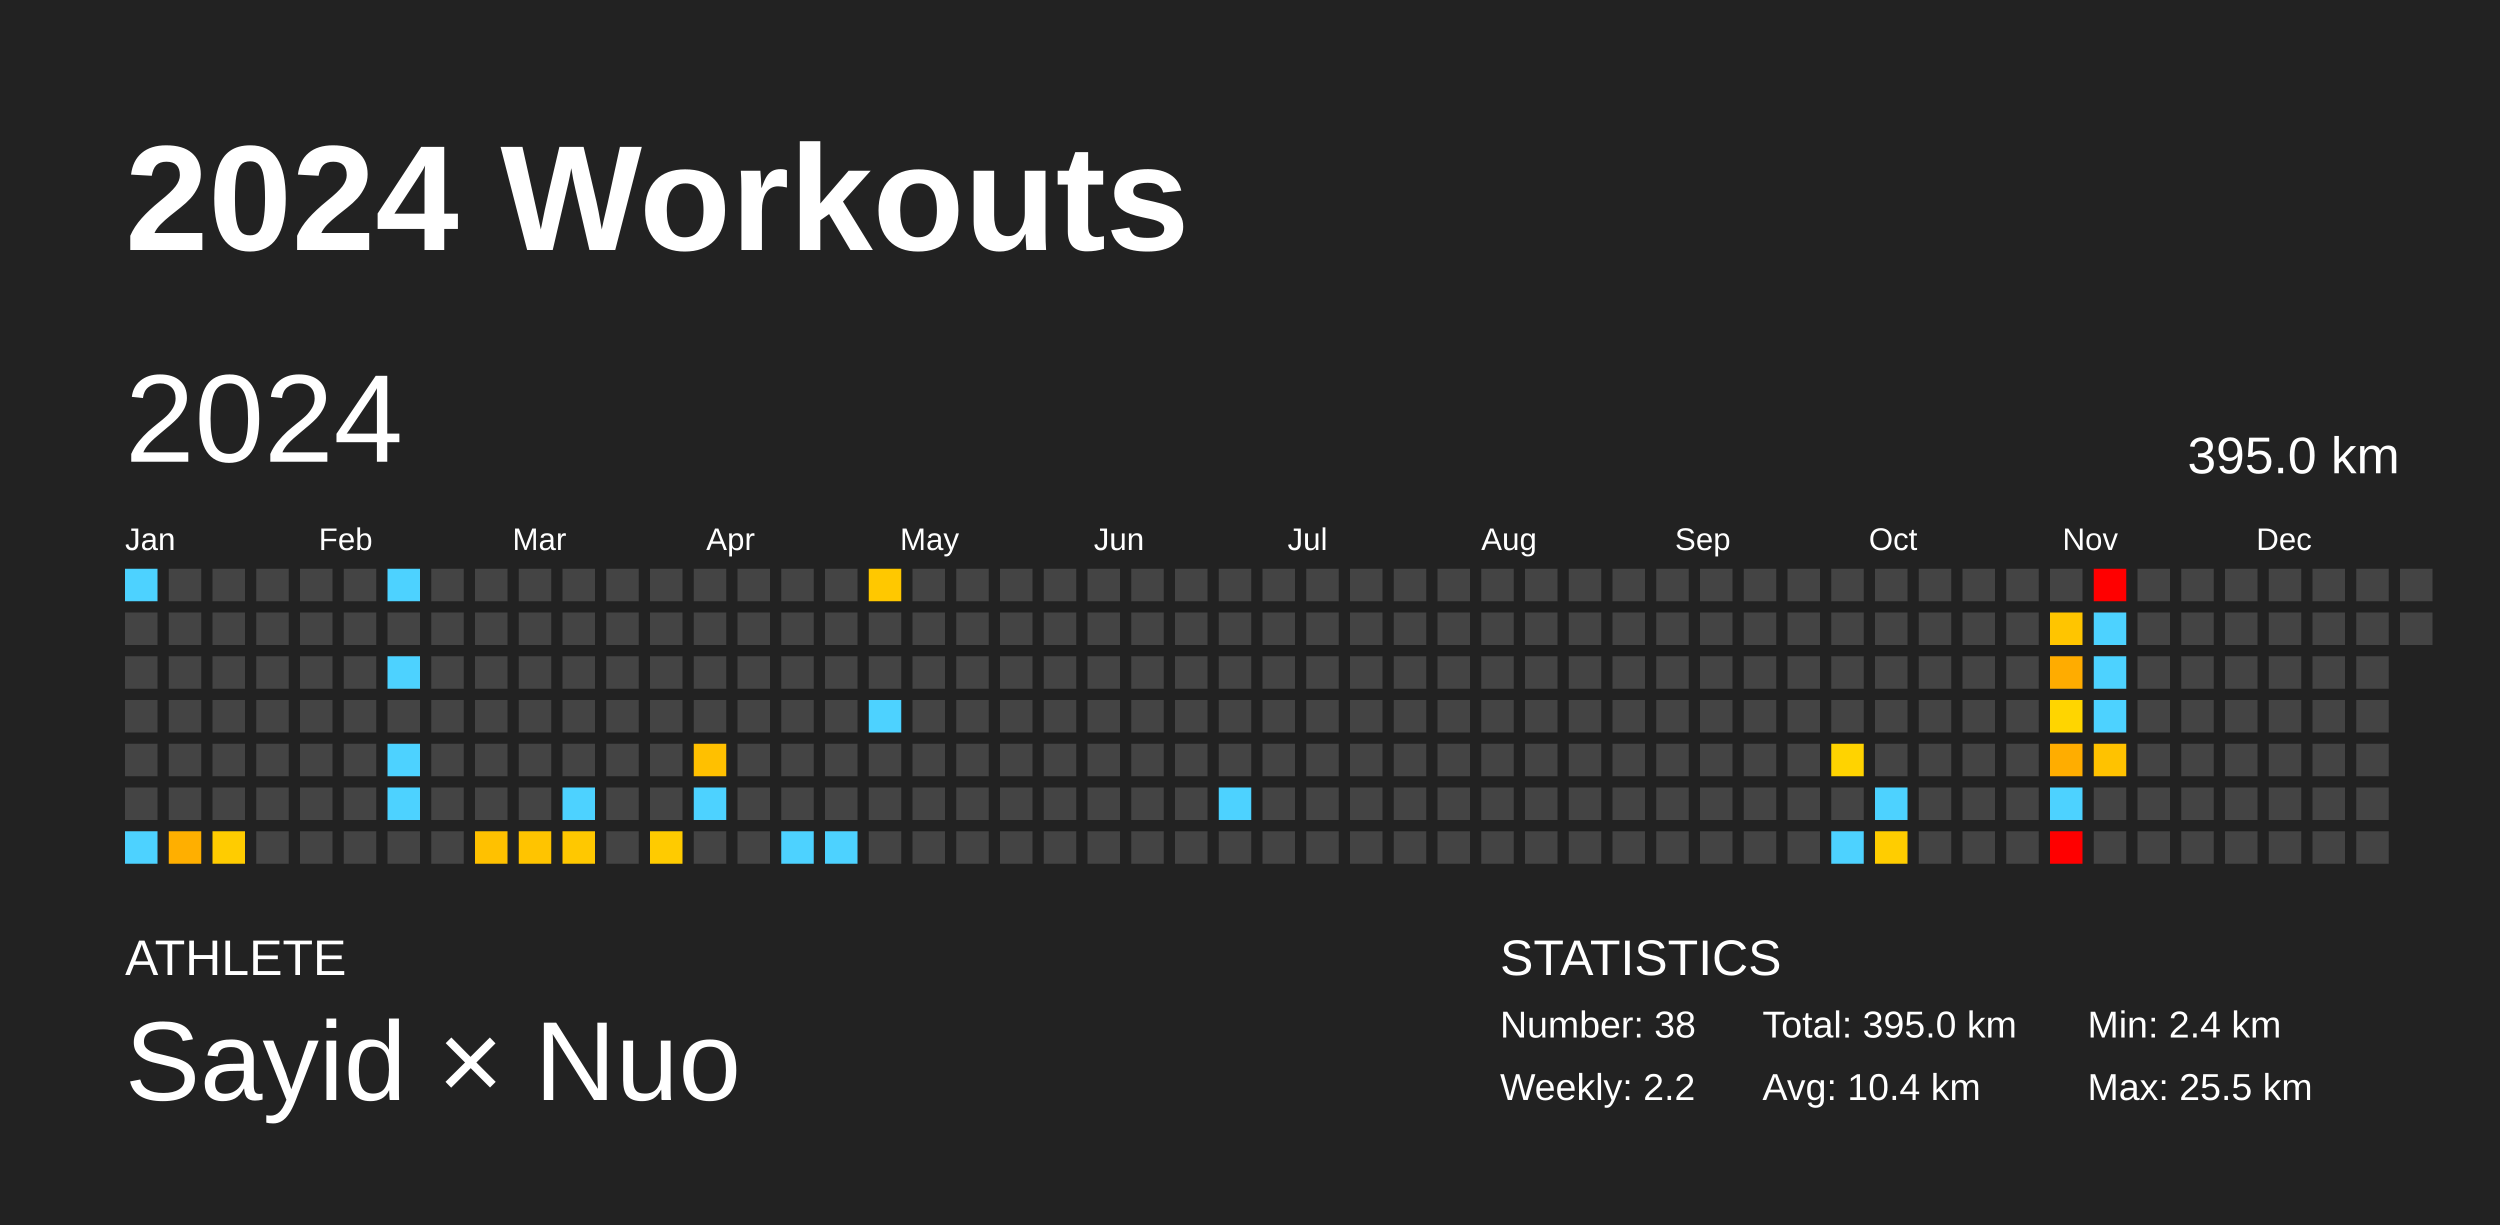
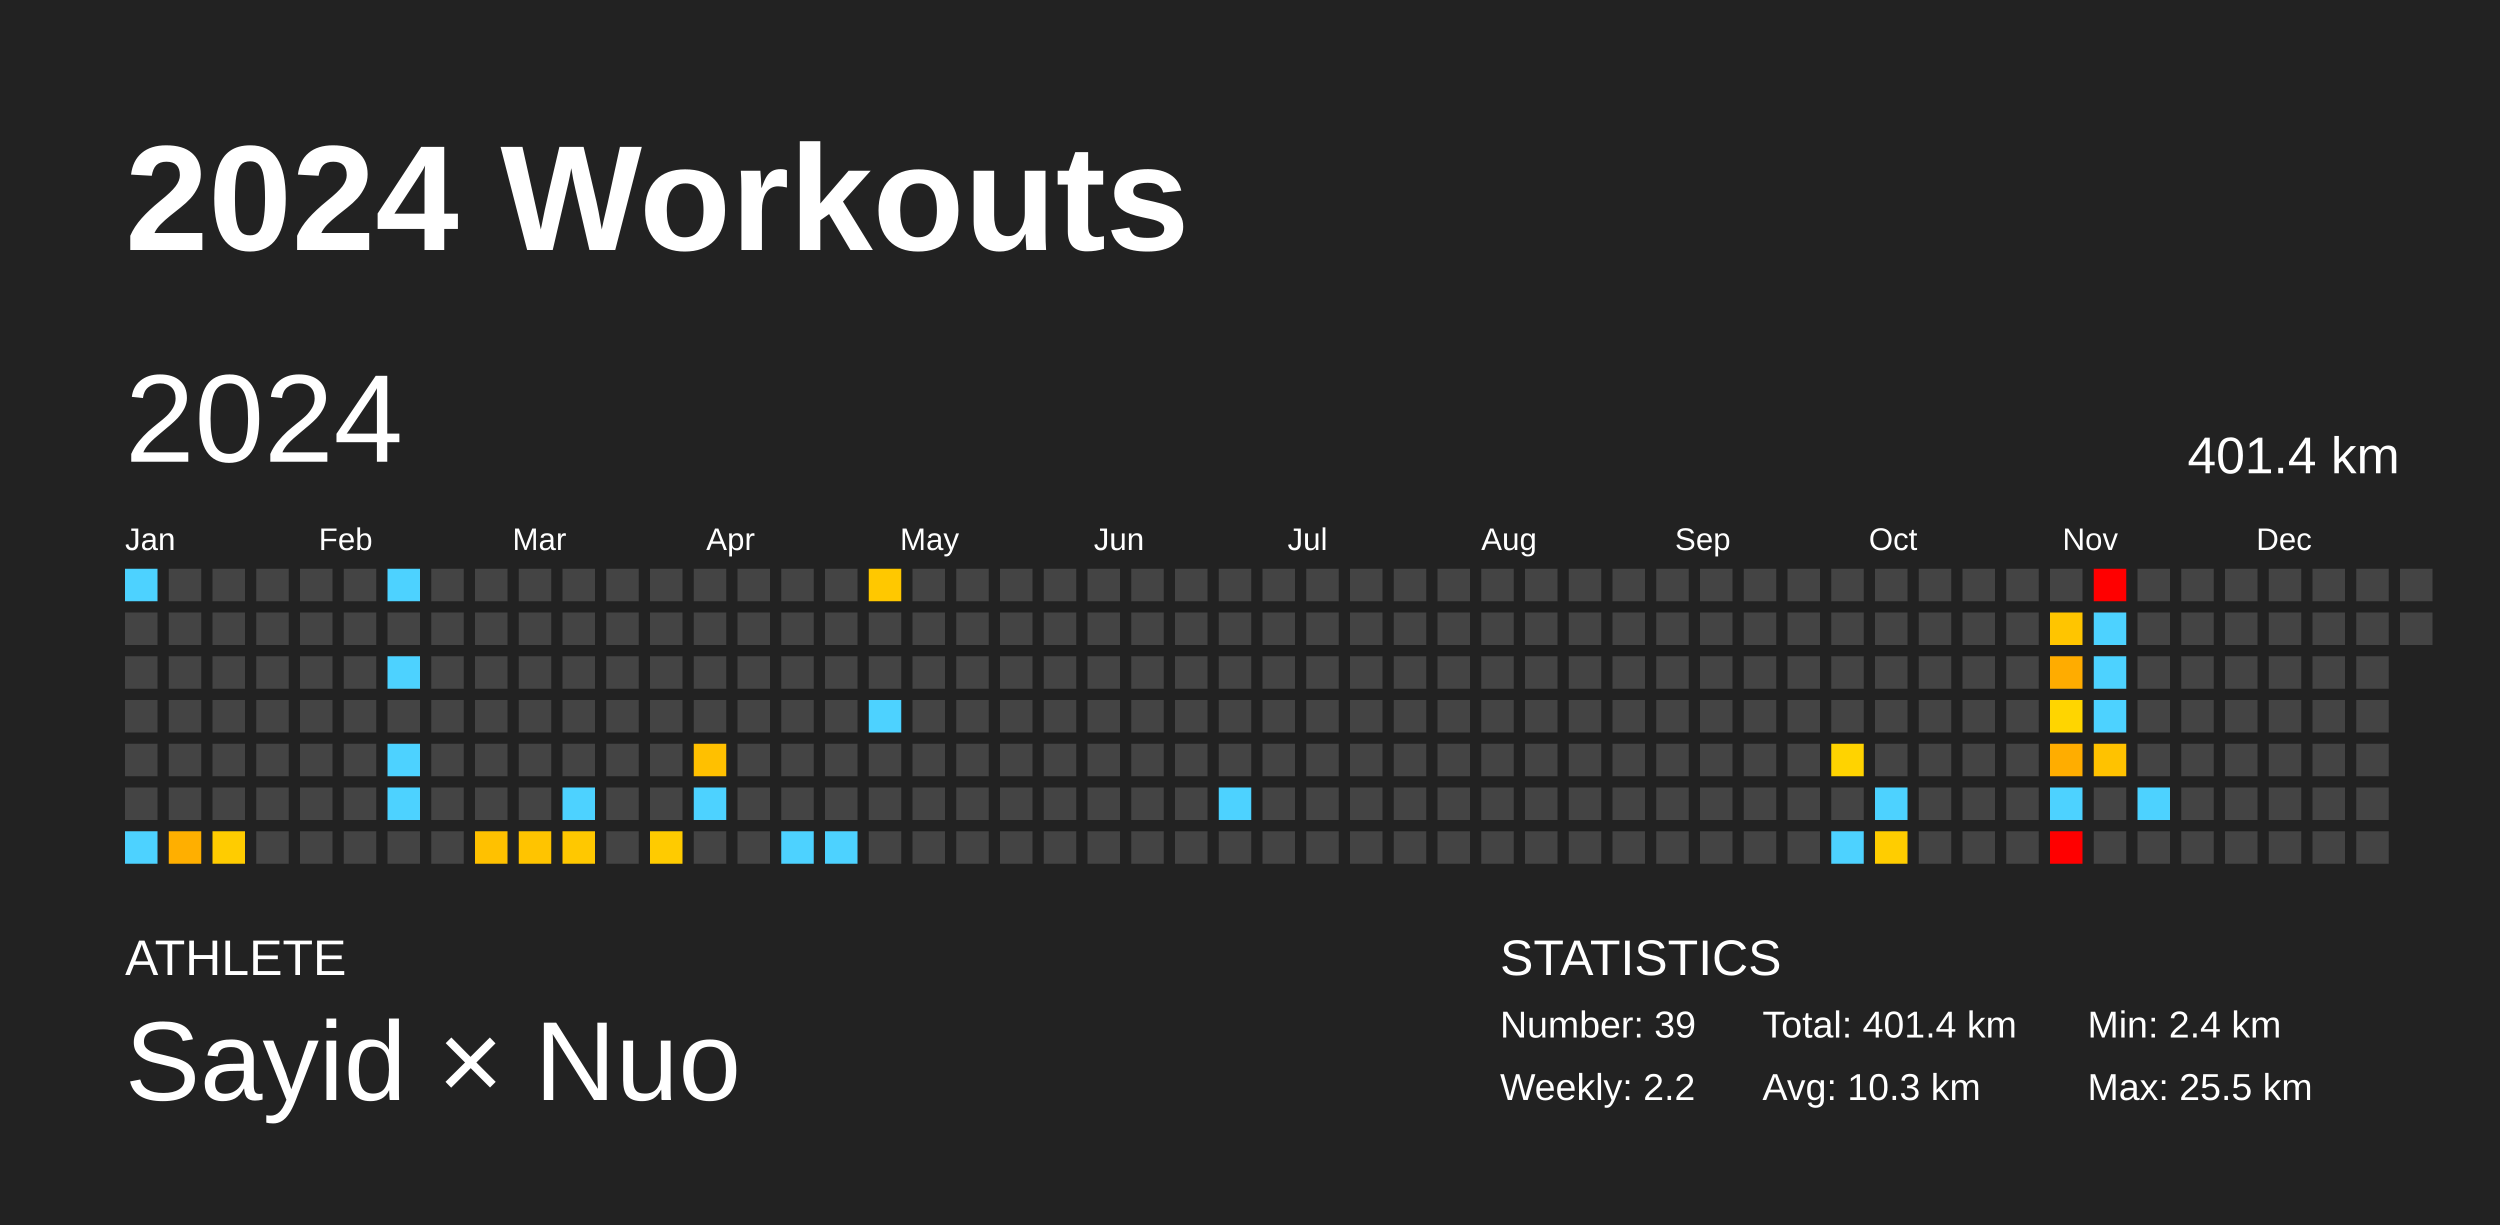
<svg xmlns="http://www.w3.org/2000/svg" baseProfile="full" height="98mm" version="1.1" viewBox="0,0,200,98" width="200mm">
  <defs />
  <rect fill="#222222" height="98" width="200" x="0" y="0" />
  <text fill="#FFFFFF" style="font-size:12px; font-family:Arial; font-weight:bold;" x="10" y="20">2024 Workouts</text>
  <text fill="#FFFFFF" style="font-size:4px; font-family:Arial" x="10" y="78">ATHLETE</text>
  <text fill="#FFFFFF" style="font-size:9px; font-family:Arial" x="10" y="88">Sayid × Nuo</text>
  <text fill="#FFFFFF" style="font-size:4px; font-family:Arial" x="120" y="78">STATISTICS</text>
-   <text fill="#FFFFFF" style="font-size:3px; font-family:Arial" x="120" y="83">Number: 38</text>
+   <text fill="#FFFFFF" style="font-size:3px; font-family:Arial" x="120" y="83">Number: 39</text>
  <text fill="#FFFFFF" style="font-size:3px; font-family:Arial" x="120" y="88">Weekly: 2.2</text>
-   <text fill="#FFFFFF" style="font-size:3px; font-family:Arial" x="141" y="83">Total: 395.0 km</text>
-   <text fill="#FFFFFF" style="font-size:3px; font-family:Arial" x="141" y="88">Avg: 10.4 km</text>
+   <text fill="#FFFFFF" style="font-size:3px; font-family:Arial" x="141" y="83">Total: 401.4 km</text>
+   <text fill="#FFFFFF" style="font-size:3px; font-family:Arial" x="141" y="88">Avg: 10.3 km</text>
  <text fill="#FFFFFF" style="font-size:3px; font-family:Arial" x="167" y="83">Min: 2.4 km</text>
  <text fill="#FFFFFF" style="font-size:3px; font-family:Arial" x="167" y="88">Max: 25.5 km</text>
  <text dominant-baseline="hanging" fill="#FFFFFF" style="font-size:10.0px; font-family:Arial;" x="10" y="30">2024</text>
-   <text dominant-baseline="hanging" fill="#FFFFFF" style="font-size:4.125px; font-family:Arial;" x="175" y="35">395.0 km</text>
+   <text dominant-baseline="hanging" fill="#FFFFFF" style="font-size:4.125px; font-family:Arial;" x="175" y="35">401.4 km</text>
  <text fill="#FFFFFF" style="font-size:2.5px; font-family:Arial" x="10.0" y="44">Jan</text>
  <text fill="#FFFFFF" style="font-size:2.5px; font-family:Arial" x="25.5" y="44">Feb</text>
  <text fill="#FFFFFF" style="font-size:2.5px; font-family:Arial" x="41.0" y="44">Mar</text>
  <text fill="#FFFFFF" style="font-size:2.5px; font-family:Arial" x="56.5" y="44">Apr</text>
  <text fill="#FFFFFF" style="font-size:2.5px; font-family:Arial" x="72.0" y="44">May</text>
  <text fill="#FFFFFF" style="font-size:2.5px; font-family:Arial" x="87.5" y="44">Jun</text>
  <text fill="#FFFFFF" style="font-size:2.5px; font-family:Arial" x="103.0" y="44">Jul</text>
  <text fill="#FFFFFF" style="font-size:2.5px; font-family:Arial" x="118.5" y="44">Aug</text>
  <text fill="#FFFFFF" style="font-size:2.5px; font-family:Arial" x="134.0" y="44">Sep</text>
  <text fill="#FFFFFF" style="font-size:2.5px; font-family:Arial" x="149.5" y="44">Oct</text>
  <text fill="#FFFFFF" style="font-size:2.5px; font-family:Arial" x="165.0" y="44">Nov</text>
  <text fill="#FFFFFF" style="font-size:2.5px; font-family:Arial" x="180.5" y="44">Dec</text>
  <rect fill="#4dd2ff" height="2.6" width="2.6" x="10.0" y="45.5" />
  <rect fill="#444444" height="2.6" width="2.6" x="10.0" y="49.0" />
  <rect fill="#444444" height="2.6" width="2.6" x="10.0" y="52.5" />
  <rect fill="#444444" height="2.6" width="2.6" x="10.0" y="56.0" />
  <rect fill="#444444" height="2.6" width="2.6" x="10.0" y="59.5" />
  <rect fill="#444444" height="2.6" width="2.6" x="10.0" y="63.0" />
  <rect fill="#4dd2ff" height="2.6" width="2.6" x="10.0" y="66.5" />
  <rect fill="#444444" height="2.6" width="2.6" x="13.5" y="45.5" />
  <rect fill="#444444" height="2.6" width="2.6" x="13.5" y="49.0" />
  <rect fill="#444444" height="2.6" width="2.6" x="13.5" y="52.5" />
  <rect fill="#444444" height="2.6" width="2.6" x="13.5" y="56.0" />
  <rect fill="#444444" height="2.6" width="2.6" x="13.5" y="59.5" />
  <rect fill="#444444" height="2.6" width="2.6" x="13.5" y="63.0" />
  <rect fill="#ffaf00" height="2.6" width="2.6" x="13.5" y="66.5" />
  <rect fill="#444444" height="2.6" width="2.6" x="17.0" y="45.5" />
  <rect fill="#444444" height="2.6" width="2.6" x="17.0" y="49.0" />
  <rect fill="#444444" height="2.6" width="2.6" x="17.0" y="52.5" />
  <rect fill="#444444" height="2.6" width="2.6" x="17.0" y="56.0" />
  <rect fill="#444444" height="2.6" width="2.6" x="17.0" y="59.5" />
  <rect fill="#444444" height="2.6" width="2.6" x="17.0" y="63.0" />
  <rect fill="#ffcc00" height="2.6" width="2.6" x="17.0" y="66.5" />
  <rect fill="#444444" height="2.6" width="2.6" x="20.5" y="45.5" />
  <rect fill="#444444" height="2.6" width="2.6" x="20.5" y="49.0" />
  <rect fill="#444444" height="2.6" width="2.6" x="20.5" y="52.5" />
  <rect fill="#444444" height="2.6" width="2.6" x="20.5" y="56.0" />
  <rect fill="#444444" height="2.6" width="2.6" x="20.5" y="59.5" />
  <rect fill="#444444" height="2.6" width="2.6" x="20.5" y="63.0" />
  <rect fill="#444444" height="2.6" width="2.6" x="20.5" y="66.5" />
  <rect fill="#444444" height="2.6" width="2.6" x="24.0" y="45.5" />
  <rect fill="#444444" height="2.6" width="2.6" x="24.0" y="49.0" />
  <rect fill="#444444" height="2.6" width="2.6" x="24.0" y="52.5" />
  <rect fill="#444444" height="2.6" width="2.6" x="24.0" y="56.0" />
  <rect fill="#444444" height="2.6" width="2.6" x="24.0" y="59.5" />
  <rect fill="#444444" height="2.6" width="2.6" x="24.0" y="63.0" />
  <rect fill="#444444" height="2.6" width="2.6" x="24.0" y="66.5" />
  <rect fill="#444444" height="2.6" width="2.6" x="27.5" y="45.5" />
  <rect fill="#444444" height="2.6" width="2.6" x="27.5" y="49.0" />
  <rect fill="#444444" height="2.6" width="2.6" x="27.5" y="52.5" />
  <rect fill="#444444" height="2.6" width="2.6" x="27.5" y="56.0" />
  <rect fill="#444444" height="2.6" width="2.6" x="27.5" y="59.5" />
  <rect fill="#444444" height="2.6" width="2.6" x="27.5" y="63.0" />
  <rect fill="#444444" height="2.6" width="2.6" x="27.5" y="66.5" />
  <rect fill="#4dd2ff" height="2.6" width="2.6" x="31.0" y="45.5" />
  <rect fill="#444444" height="2.6" width="2.6" x="31.0" y="49.0" />
  <rect fill="#4dd2ff" height="2.6" width="2.6" x="31.0" y="52.5" />
  <rect fill="#444444" height="2.6" width="2.6" x="31.0" y="56.0" />
  <rect fill="#4dd2ff" height="2.6" width="2.6" x="31.0" y="59.5" />
  <rect fill="#4dd2ff" height="2.6" width="2.6" x="31.0" y="63.0" />
  <rect fill="#444444" height="2.6" width="2.6" x="31.0" y="66.5" />
  <rect fill="#444444" height="2.6" width="2.6" x="34.5" y="45.5" />
  <rect fill="#444444" height="2.6" width="2.6" x="34.5" y="49.0" />
  <rect fill="#444444" height="2.6" width="2.6" x="34.5" y="52.5" />
  <rect fill="#444444" height="2.6" width="2.6" x="34.5" y="56.0" />
  <rect fill="#444444" height="2.6" width="2.6" x="34.5" y="59.5" />
  <rect fill="#444444" height="2.6" width="2.6" x="34.5" y="63.0" />
  <rect fill="#444444" height="2.6" width="2.6" x="34.5" y="66.5" />
  <rect fill="#444444" height="2.6" width="2.6" x="38.0" y="45.5" />
  <rect fill="#444444" height="2.6" width="2.6" x="38.0" y="49.0" />
  <rect fill="#444444" height="2.6" width="2.6" x="38.0" y="52.5" />
  <rect fill="#444444" height="2.6" width="2.6" x="38.0" y="56.0" />
  <rect fill="#444444" height="2.6" width="2.6" x="38.0" y="59.5" />
  <rect fill="#444444" height="2.6" width="2.6" x="38.0" y="63.0" />
  <rect fill="#ffc100" height="2.6" width="2.6" x="38.0" y="66.5" />
  <rect fill="#444444" height="2.6" width="2.6" x="41.5" y="45.5" />
  <rect fill="#444444" height="2.6" width="2.6" x="41.5" y="49.0" />
  <rect fill="#444444" height="2.6" width="2.6" x="41.5" y="52.5" />
  <rect fill="#444444" height="2.6" width="2.6" x="41.5" y="56.0" />
  <rect fill="#444444" height="2.6" width="2.6" x="41.5" y="59.5" />
  <rect fill="#444444" height="2.6" width="2.6" x="41.5" y="63.0" />
  <rect fill="#ffc400" height="2.6" width="2.6" x="41.5" y="66.5" />
  <rect fill="#444444" height="2.6" width="2.6" x="45.0" y="45.5" />
  <rect fill="#444444" height="2.6" width="2.6" x="45.0" y="49.0" />
  <rect fill="#444444" height="2.6" width="2.6" x="45.0" y="52.5" />
  <rect fill="#444444" height="2.6" width="2.6" x="45.0" y="56.0" />
  <rect fill="#444444" height="2.6" width="2.6" x="45.0" y="59.5" />
  <rect fill="#4dd2ff" height="2.6" width="2.6" x="45.0" y="63.0" />
  <rect fill="#ffc800" height="2.6" width="2.6" x="45.0" y="66.5" />
  <rect fill="#444444" height="2.6" width="2.6" x="48.5" y="45.5" />
  <rect fill="#444444" height="2.6" width="2.6" x="48.5" y="49.0" />
  <rect fill="#444444" height="2.6" width="2.6" x="48.5" y="52.5" />
  <rect fill="#444444" height="2.6" width="2.6" x="48.5" y="56.0" />
  <rect fill="#444444" height="2.6" width="2.6" x="48.5" y="59.5" />
  <rect fill="#444444" height="2.6" width="2.6" x="48.5" y="63.0" />
  <rect fill="#444444" height="2.6" width="2.6" x="48.5" y="66.5" />
  <rect fill="#444444" height="2.6" width="2.6" x="52.0" y="45.5" />
  <rect fill="#444444" height="2.6" width="2.6" x="52.0" y="49.0" />
  <rect fill="#444444" height="2.6" width="2.6" x="52.0" y="52.5" />
  <rect fill="#444444" height="2.6" width="2.6" x="52.0" y="56.0" />
  <rect fill="#444444" height="2.6" width="2.6" x="52.0" y="59.5" />
  <rect fill="#444444" height="2.6" width="2.6" x="52.0" y="63.0" />
  <rect fill="#ffcb00" height="2.6" width="2.6" x="52.0" y="66.5" />
  <rect fill="#444444" height="2.6" width="2.6" x="55.5" y="45.5" />
  <rect fill="#444444" height="2.6" width="2.6" x="55.5" y="49.0" />
  <rect fill="#444444" height="2.6" width="2.6" x="55.5" y="52.5" />
  <rect fill="#444444" height="2.6" width="2.6" x="55.5" y="56.0" />
  <rect fill="#ffc000" height="2.6" width="2.6" x="55.5" y="59.5" />
  <rect fill="#4dd2ff" height="2.6" width="2.6" x="55.5" y="63.0" />
  <rect fill="#444444" height="2.6" width="2.6" x="55.5" y="66.5" />
  <rect fill="#444444" height="2.6" width="2.6" x="59.0" y="45.5" />
  <rect fill="#444444" height="2.6" width="2.6" x="59.0" y="49.0" />
  <rect fill="#444444" height="2.6" width="2.6" x="59.0" y="52.5" />
  <rect fill="#444444" height="2.6" width="2.6" x="59.0" y="56.0" />
  <rect fill="#444444" height="2.6" width="2.6" x="59.0" y="59.5" />
  <rect fill="#444444" height="2.6" width="2.6" x="59.0" y="63.0" />
  <rect fill="#444444" height="2.6" width="2.6" x="59.0" y="66.5" />
  <rect fill="#444444" height="2.6" width="2.6" x="62.5" y="45.5" />
  <rect fill="#444444" height="2.6" width="2.6" x="62.5" y="49.0" />
  <rect fill="#444444" height="2.6" width="2.6" x="62.5" y="52.5" />
  <rect fill="#444444" height="2.6" width="2.6" x="62.5" y="56.0" />
  <rect fill="#444444" height="2.6" width="2.6" x="62.5" y="59.5" />
  <rect fill="#444444" height="2.6" width="2.6" x="62.5" y="63.0" />
  <rect fill="#4dd2ff" height="2.6" width="2.6" x="62.5" y="66.5" />
  <rect fill="#444444" height="2.6" width="2.6" x="66.0" y="45.5" />
  <rect fill="#444444" height="2.6" width="2.6" x="66.0" y="49.0" />
  <rect fill="#444444" height="2.6" width="2.6" x="66.0" y="52.5" />
  <rect fill="#444444" height="2.6" width="2.6" x="66.0" y="56.0" />
  <rect fill="#444444" height="2.6" width="2.6" x="66.0" y="59.5" />
  <rect fill="#444444" height="2.6" width="2.6" x="66.0" y="63.0" />
  <rect fill="#4dd2ff" height="2.6" width="2.6" x="66.0" y="66.5" />
  <rect fill="#ffc800" height="2.6" width="2.6" x="69.5" y="45.5" />
  <rect fill="#444444" height="2.6" width="2.6" x="69.5" y="49.0" />
  <rect fill="#444444" height="2.6" width="2.6" x="69.5" y="52.5" />
  <rect fill="#4dd2ff" height="2.6" width="2.6" x="69.5" y="56.0" />
  <rect fill="#444444" height="2.6" width="2.6" x="69.5" y="59.5" />
  <rect fill="#444444" height="2.6" width="2.6" x="69.5" y="63.0" />
  <rect fill="#444444" height="2.6" width="2.6" x="69.5" y="66.5" />
  <rect fill="#444444" height="2.6" width="2.6" x="73.0" y="45.5" />
  <rect fill="#444444" height="2.6" width="2.6" x="73.0" y="49.0" />
  <rect fill="#444444" height="2.6" width="2.6" x="73.0" y="52.5" />
  <rect fill="#444444" height="2.6" width="2.6" x="73.0" y="56.0" />
  <rect fill="#444444" height="2.6" width="2.6" x="73.0" y="59.5" />
  <rect fill="#444444" height="2.6" width="2.6" x="73.0" y="63.0" />
  <rect fill="#444444" height="2.6" width="2.6" x="73.0" y="66.5" />
  <rect fill="#444444" height="2.6" width="2.6" x="76.5" y="45.5" />
  <rect fill="#444444" height="2.6" width="2.6" x="76.5" y="49.0" />
  <rect fill="#444444" height="2.6" width="2.6" x="76.5" y="52.5" />
  <rect fill="#444444" height="2.6" width="2.6" x="76.5" y="56.0" />
  <rect fill="#444444" height="2.6" width="2.6" x="76.5" y="59.5" />
  <rect fill="#444444" height="2.6" width="2.6" x="76.5" y="63.0" />
  <rect fill="#444444" height="2.6" width="2.6" x="76.5" y="66.5" />
  <rect fill="#444444" height="2.6" width="2.6" x="80.0" y="45.5" />
  <rect fill="#444444" height="2.6" width="2.6" x="80.0" y="49.0" />
  <rect fill="#444444" height="2.6" width="2.6" x="80.0" y="52.5" />
  <rect fill="#444444" height="2.6" width="2.6" x="80.0" y="56.0" />
  <rect fill="#444444" height="2.6" width="2.6" x="80.0" y="59.5" />
  <rect fill="#444444" height="2.6" width="2.6" x="80.0" y="63.0" />
  <rect fill="#444444" height="2.6" width="2.6" x="80.0" y="66.5" />
  <rect fill="#444444" height="2.6" width="2.6" x="83.5" y="45.5" />
  <rect fill="#444444" height="2.6" width="2.6" x="83.5" y="49.0" />
  <rect fill="#444444" height="2.6" width="2.6" x="83.5" y="52.5" />
  <rect fill="#444444" height="2.6" width="2.6" x="83.5" y="56.0" />
  <rect fill="#444444" height="2.6" width="2.6" x="83.5" y="59.5" />
  <rect fill="#444444" height="2.6" width="2.6" x="83.5" y="63.0" />
  <rect fill="#444444" height="2.6" width="2.6" x="83.5" y="66.5" />
  <rect fill="#444444" height="2.6" width="2.6" x="87.0" y="45.5" />
  <rect fill="#444444" height="2.6" width="2.6" x="87.0" y="49.0" />
  <rect fill="#444444" height="2.6" width="2.6" x="87.0" y="52.5" />
  <rect fill="#444444" height="2.6" width="2.6" x="87.0" y="56.0" />
  <rect fill="#444444" height="2.6" width="2.6" x="87.0" y="59.5" />
  <rect fill="#444444" height="2.6" width="2.6" x="87.0" y="63.0" />
  <rect fill="#444444" height="2.6" width="2.6" x="87.0" y="66.5" />
  <rect fill="#444444" height="2.6" width="2.6" x="90.5" y="45.5" />
  <rect fill="#444444" height="2.6" width="2.6" x="90.5" y="49.0" />
  <rect fill="#444444" height="2.6" width="2.6" x="90.5" y="52.5" />
  <rect fill="#444444" height="2.6" width="2.6" x="90.5" y="56.0" />
  <rect fill="#444444" height="2.6" width="2.6" x="90.5" y="59.5" />
  <rect fill="#444444" height="2.6" width="2.6" x="90.5" y="63.0" />
  <rect fill="#444444" height="2.6" width="2.6" x="90.5" y="66.5" />
  <rect fill="#444444" height="2.6" width="2.6" x="94.0" y="45.5" />
  <rect fill="#444444" height="2.6" width="2.6" x="94.0" y="49.0" />
  <rect fill="#444444" height="2.6" width="2.6" x="94.0" y="52.5" />
  <rect fill="#444444" height="2.6" width="2.6" x="94.0" y="56.0" />
  <rect fill="#444444" height="2.6" width="2.6" x="94.0" y="59.5" />
  <rect fill="#444444" height="2.6" width="2.6" x="94.0" y="63.0" />
  <rect fill="#444444" height="2.6" width="2.6" x="94.0" y="66.5" />
  <rect fill="#444444" height="2.6" width="2.6" x="97.5" y="45.5" />
  <rect fill="#444444" height="2.6" width="2.6" x="97.5" y="49.0" />
  <rect fill="#444444" height="2.6" width="2.6" x="97.5" y="52.5" />
  <rect fill="#444444" height="2.6" width="2.6" x="97.5" y="56.0" />
  <rect fill="#444444" height="2.6" width="2.6" x="97.5" y="59.5" />
  <rect fill="#4dd2ff" height="2.6" width="2.6" x="97.5" y="63.0" />
  <rect fill="#444444" height="2.6" width="2.6" x="97.5" y="66.5" />
  <rect fill="#444444" height="2.6" width="2.6" x="101.0" y="45.5" />
  <rect fill="#444444" height="2.6" width="2.6" x="101.0" y="49.0" />
  <rect fill="#444444" height="2.6" width="2.6" x="101.0" y="52.5" />
  <rect fill="#444444" height="2.6" width="2.6" x="101.0" y="56.0" />
  <rect fill="#444444" height="2.6" width="2.6" x="101.0" y="59.5" />
  <rect fill="#444444" height="2.6" width="2.6" x="101.0" y="63.0" />
  <rect fill="#444444" height="2.6" width="2.6" x="101.0" y="66.5" />
  <rect fill="#444444" height="2.6" width="2.6" x="104.5" y="45.5" />
  <rect fill="#444444" height="2.6" width="2.6" x="104.5" y="49.0" />
  <rect fill="#444444" height="2.6" width="2.6" x="104.5" y="52.5" />
  <rect fill="#444444" height="2.6" width="2.6" x="104.5" y="56.0" />
  <rect fill="#444444" height="2.6" width="2.6" x="104.5" y="59.5" />
  <rect fill="#444444" height="2.6" width="2.6" x="104.5" y="63.0" />
  <rect fill="#444444" height="2.6" width="2.6" x="104.5" y="66.5" />
  <rect fill="#444444" height="2.6" width="2.6" x="108.0" y="45.5" />
  <rect fill="#444444" height="2.6" width="2.6" x="108.0" y="49.0" />
  <rect fill="#444444" height="2.6" width="2.6" x="108.0" y="52.5" />
  <rect fill="#444444" height="2.6" width="2.6" x="108.0" y="56.0" />
  <rect fill="#444444" height="2.6" width="2.6" x="108.0" y="59.5" />
  <rect fill="#444444" height="2.6" width="2.6" x="108.0" y="63.0" />
  <rect fill="#444444" height="2.6" width="2.6" x="108.0" y="66.5" />
  <rect fill="#444444" height="2.6" width="2.6" x="111.5" y="45.5" />
  <rect fill="#444444" height="2.6" width="2.6" x="111.5" y="49.0" />
  <rect fill="#444444" height="2.6" width="2.6" x="111.5" y="52.5" />
  <rect fill="#444444" height="2.6" width="2.6" x="111.5" y="56.0" />
  <rect fill="#444444" height="2.6" width="2.6" x="111.5" y="59.5" />
  <rect fill="#444444" height="2.6" width="2.6" x="111.5" y="63.0" />
  <rect fill="#444444" height="2.6" width="2.6" x="111.5" y="66.5" />
  <rect fill="#444444" height="2.6" width="2.6" x="115.0" y="45.5" />
  <rect fill="#444444" height="2.6" width="2.6" x="115.0" y="49.0" />
  <rect fill="#444444" height="2.6" width="2.6" x="115.0" y="52.5" />
  <rect fill="#444444" height="2.6" width="2.6" x="115.0" y="56.0" />
  <rect fill="#444444" height="2.6" width="2.6" x="115.0" y="59.5" />
  <rect fill="#444444" height="2.6" width="2.6" x="115.0" y="63.0" />
  <rect fill="#444444" height="2.6" width="2.6" x="115.0" y="66.5" />
  <rect fill="#444444" height="2.6" width="2.6" x="118.5" y="45.5" />
  <rect fill="#444444" height="2.6" width="2.6" x="118.5" y="49.0" />
  <rect fill="#444444" height="2.6" width="2.6" x="118.5" y="52.5" />
  <rect fill="#444444" height="2.6" width="2.6" x="118.5" y="56.0" />
  <rect fill="#444444" height="2.6" width="2.6" x="118.5" y="59.5" />
  <rect fill="#444444" height="2.6" width="2.6" x="118.5" y="63.0" />
  <rect fill="#444444" height="2.6" width="2.6" x="118.5" y="66.5" />
  <rect fill="#444444" height="2.6" width="2.6" x="122.0" y="45.5" />
  <rect fill="#444444" height="2.6" width="2.6" x="122.0" y="49.0" />
  <rect fill="#444444" height="2.6" width="2.6" x="122.0" y="52.5" />
  <rect fill="#444444" height="2.6" width="2.6" x="122.0" y="56.0" />
  <rect fill="#444444" height="2.6" width="2.6" x="122.0" y="59.5" />
  <rect fill="#444444" height="2.6" width="2.6" x="122.0" y="63.0" />
  <rect fill="#444444" height="2.6" width="2.6" x="122.0" y="66.5" />
  <rect fill="#444444" height="2.6" width="2.6" x="125.5" y="45.5" />
  <rect fill="#444444" height="2.6" width="2.6" x="125.5" y="49.0" />
  <rect fill="#444444" height="2.6" width="2.6" x="125.5" y="52.5" />
  <rect fill="#444444" height="2.6" width="2.6" x="125.5" y="56.0" />
  <rect fill="#444444" height="2.6" width="2.6" x="125.5" y="59.5" />
  <rect fill="#444444" height="2.6" width="2.6" x="125.5" y="63.0" />
  <rect fill="#444444" height="2.6" width="2.6" x="125.5" y="66.5" />
  <rect fill="#444444" height="2.6" width="2.6" x="129.0" y="45.5" />
  <rect fill="#444444" height="2.6" width="2.6" x="129.0" y="49.0" />
  <rect fill="#444444" height="2.6" width="2.6" x="129.0" y="52.5" />
  <rect fill="#444444" height="2.6" width="2.6" x="129.0" y="56.0" />
  <rect fill="#444444" height="2.6" width="2.6" x="129.0" y="59.5" />
  <rect fill="#444444" height="2.6" width="2.6" x="129.0" y="63.0" />
  <rect fill="#444444" height="2.6" width="2.6" x="129.0" y="66.5" />
  <rect fill="#444444" height="2.6" width="2.6" x="132.5" y="45.5" />
  <rect fill="#444444" height="2.6" width="2.6" x="132.5" y="49.0" />
  <rect fill="#444444" height="2.6" width="2.6" x="132.5" y="52.5" />
  <rect fill="#444444" height="2.6" width="2.6" x="132.5" y="56.0" />
  <rect fill="#444444" height="2.6" width="2.6" x="132.5" y="59.5" />
  <rect fill="#444444" height="2.6" width="2.6" x="132.5" y="63.0" />
  <rect fill="#444444" height="2.6" width="2.6" x="132.5" y="66.5" />
  <rect fill="#444444" height="2.6" width="2.6" x="136.0" y="45.5" />
  <rect fill="#444444" height="2.6" width="2.6" x="136.0" y="49.0" />
  <rect fill="#444444" height="2.6" width="2.6" x="136.0" y="52.5" />
  <rect fill="#444444" height="2.6" width="2.6" x="136.0" y="56.0" />
  <rect fill="#444444" height="2.6" width="2.6" x="136.0" y="59.5" />
  <rect fill="#444444" height="2.6" width="2.6" x="136.0" y="63.0" />
  <rect fill="#444444" height="2.6" width="2.6" x="136.0" y="66.5" />
  <rect fill="#444444" height="2.6" width="2.6" x="139.5" y="45.5" />
  <rect fill="#444444" height="2.6" width="2.6" x="139.5" y="49.0" />
  <rect fill="#444444" height="2.6" width="2.6" x="139.5" y="52.5" />
  <rect fill="#444444" height="2.6" width="2.6" x="139.5" y="56.0" />
  <rect fill="#444444" height="2.6" width="2.6" x="139.5" y="59.5" />
  <rect fill="#444444" height="2.6" width="2.6" x="139.5" y="63.0" />
  <rect fill="#444444" height="2.6" width="2.6" x="139.5" y="66.5" />
  <rect fill="#444444" height="2.6" width="2.6" x="143.0" y="45.5" />
  <rect fill="#444444" height="2.6" width="2.6" x="143.0" y="49.0" />
  <rect fill="#444444" height="2.6" width="2.6" x="143.0" y="52.5" />
  <rect fill="#444444" height="2.6" width="2.6" x="143.0" y="56.0" />
  <rect fill="#444444" height="2.6" width="2.6" x="143.0" y="59.5" />
  <rect fill="#444444" height="2.6" width="2.6" x="143.0" y="63.0" />
  <rect fill="#444444" height="2.6" width="2.6" x="143.0" y="66.5" />
  <rect fill="#444444" height="2.6" width="2.6" x="146.5" y="45.5" />
  <rect fill="#444444" height="2.6" width="2.6" x="146.5" y="49.0" />
  <rect fill="#444444" height="2.6" width="2.6" x="146.5" y="52.5" />
  <rect fill="#444444" height="2.6" width="2.6" x="146.5" y="56.0" />
  <rect fill="#ffd300" height="2.6" width="2.6" x="146.5" y="59.5" />
  <rect fill="#444444" height="2.6" width="2.6" x="146.5" y="63.0" />
  <rect fill="#4dd2ff" height="2.6" width="2.6" x="146.5" y="66.5" />
  <rect fill="#444444" height="2.6" width="2.6" x="150.0" y="45.5" />
  <rect fill="#444444" height="2.6" width="2.6" x="150.0" y="49.0" />
  <rect fill="#444444" height="2.6" width="2.6" x="150.0" y="52.5" />
  <rect fill="#444444" height="2.6" width="2.6" x="150.0" y="56.0" />
  <rect fill="#444444" height="2.6" width="2.6" x="150.0" y="59.5" />
  <rect fill="#4dd2ff" height="2.6" width="2.6" x="150.0" y="63.0" />
  <rect fill="#ffcd00" height="2.6" width="2.6" x="150.0" y="66.5" />
  <rect fill="#444444" height="2.6" width="2.6" x="153.5" y="45.5" />
  <rect fill="#444444" height="2.6" width="2.6" x="153.5" y="49.0" />
  <rect fill="#444444" height="2.6" width="2.6" x="153.5" y="52.5" />
  <rect fill="#444444" height="2.6" width="2.6" x="153.5" y="56.0" />
  <rect fill="#444444" height="2.6" width="2.6" x="153.5" y="59.5" />
  <rect fill="#444444" height="2.6" width="2.6" x="153.5" y="63.0" />
  <rect fill="#444444" height="2.6" width="2.6" x="153.5" y="66.5" />
  <rect fill="#444444" height="2.6" width="2.6" x="157.0" y="45.5" />
  <rect fill="#444444" height="2.6" width="2.6" x="157.0" y="49.0" />
  <rect fill="#444444" height="2.6" width="2.6" x="157.0" y="52.5" />
  <rect fill="#444444" height="2.6" width="2.6" x="157.0" y="56.0" />
  <rect fill="#444444" height="2.6" width="2.6" x="157.0" y="59.5" />
  <rect fill="#444444" height="2.6" width="2.6" x="157.0" y="63.0" />
  <rect fill="#444444" height="2.6" width="2.6" x="157.0" y="66.5" />
  <rect fill="#444444" height="2.6" width="2.6" x="160.5" y="45.5" />
  <rect fill="#444444" height="2.6" width="2.6" x="160.5" y="49.0" />
  <rect fill="#444444" height="2.6" width="2.6" x="160.5" y="52.5" />
  <rect fill="#444444" height="2.6" width="2.6" x="160.5" y="56.0" />
  <rect fill="#444444" height="2.6" width="2.6" x="160.5" y="59.5" />
  <rect fill="#444444" height="2.6" width="2.6" x="160.5" y="63.0" />
  <rect fill="#444444" height="2.6" width="2.6" x="160.5" y="66.5" />
  <rect fill="#444444" height="2.6" width="2.6" x="164.0" y="45.5" />
  <rect fill="#ffc500" height="2.6" width="2.6" x="164.0" y="49.0" />
  <rect fill="#ffac00" height="2.6" width="2.6" x="164.0" y="52.5" />
  <rect fill="#ffd500" height="2.6" width="2.6" x="164.0" y="56.0" />
  <rect fill="#ffad00" height="2.6" width="2.6" x="164.0" y="59.5" />
  <rect fill="#4dd2ff" height="2.6" width="2.6" x="164.0" y="63.0" />
  <rect fill="red" height="2.6" width="2.6" x="164.0" y="66.5" />
  <rect fill="red" height="2.6" width="2.6" x="167.5" y="45.5" />
  <rect fill="#4dd2ff" height="2.6" width="2.6" x="167.5" y="49.0" />
  <rect fill="#4dd2ff" height="2.6" width="2.6" x="167.5" y="52.5" />
  <rect fill="#4dd2ff" height="2.6" width="2.6" x="167.5" y="56.0" />
  <rect fill="#ffc200" height="2.6" width="2.6" x="167.5" y="59.5" />
  <rect fill="#444444" height="2.6" width="2.6" x="167.5" y="63.0" />
  <rect fill="#444444" height="2.6" width="2.6" x="167.5" y="66.5" />
  <rect fill="#444444" height="2.6" width="2.6" x="171.0" y="45.5" />
  <rect fill="#444444" height="2.6" width="2.6" x="171.0" y="49.0" />
  <rect fill="#444444" height="2.6" width="2.6" x="171.0" y="52.5" />
  <rect fill="#444444" height="2.6" width="2.6" x="171.0" y="56.0" />
  <rect fill="#444444" height="2.6" width="2.6" x="171.0" y="59.5" />
-   <rect fill="#444444" height="2.6" width="2.6" x="171.0" y="63.0" />
+   <rect fill="#4dd2ff" height="2.6" width="2.6" x="171.0" y="63.0" />
  <rect fill="#444444" height="2.6" width="2.6" x="171.0" y="66.5" />
  <rect fill="#444444" height="2.6" width="2.6" x="174.5" y="45.5" />
  <rect fill="#444444" height="2.6" width="2.6" x="174.5" y="49.0" />
  <rect fill="#444444" height="2.6" width="2.6" x="174.5" y="52.5" />
  <rect fill="#444444" height="2.6" width="2.6" x="174.5" y="56.0" />
  <rect fill="#444444" height="2.6" width="2.6" x="174.5" y="59.5" />
  <rect fill="#444444" height="2.6" width="2.6" x="174.5" y="63.0" />
  <rect fill="#444444" height="2.6" width="2.6" x="174.5" y="66.5" />
  <rect fill="#444444" height="2.6" width="2.6" x="178.0" y="45.5" />
  <rect fill="#444444" height="2.6" width="2.6" x="178.0" y="49.0" />
  <rect fill="#444444" height="2.6" width="2.6" x="178.0" y="52.5" />
  <rect fill="#444444" height="2.6" width="2.6" x="178.0" y="56.0" />
  <rect fill="#444444" height="2.6" width="2.6" x="178.0" y="59.5" />
  <rect fill="#444444" height="2.6" width="2.6" x="178.0" y="63.0" />
  <rect fill="#444444" height="2.6" width="2.6" x="178.0" y="66.5" />
  <rect fill="#444444" height="2.6" width="2.6" x="181.5" y="45.5" />
  <rect fill="#444444" height="2.6" width="2.6" x="181.5" y="49.0" />
  <rect fill="#444444" height="2.6" width="2.6" x="181.5" y="52.5" />
  <rect fill="#444444" height="2.6" width="2.6" x="181.5" y="56.0" />
  <rect fill="#444444" height="2.6" width="2.6" x="181.5" y="59.5" />
  <rect fill="#444444" height="2.6" width="2.6" x="181.5" y="63.0" />
  <rect fill="#444444" height="2.6" width="2.6" x="181.5" y="66.5" />
  <rect fill="#444444" height="2.6" width="2.6" x="185.0" y="45.5" />
  <rect fill="#444444" height="2.6" width="2.6" x="185.0" y="49.0" />
  <rect fill="#444444" height="2.6" width="2.6" x="185.0" y="52.5" />
  <rect fill="#444444" height="2.6" width="2.6" x="185.0" y="56.0" />
  <rect fill="#444444" height="2.6" width="2.6" x="185.0" y="59.5" />
  <rect fill="#444444" height="2.6" width="2.6" x="185.0" y="63.0" />
  <rect fill="#444444" height="2.6" width="2.6" x="185.0" y="66.5" />
  <rect fill="#444444" height="2.6" width="2.6" x="188.5" y="45.5" />
  <rect fill="#444444" height="2.6" width="2.6" x="188.5" y="49.0" />
  <rect fill="#444444" height="2.6" width="2.6" x="188.5" y="52.5" />
  <rect fill="#444444" height="2.6" width="2.6" x="188.5" y="56.0" />
  <rect fill="#444444" height="2.6" width="2.6" x="188.5" y="59.5" />
  <rect fill="#444444" height="2.6" width="2.6" x="188.5" y="63.0" />
  <rect fill="#444444" height="2.6" width="2.6" x="188.5" y="66.5" />
  <rect fill="#444444" height="2.6" width="2.6" x="192.0" y="45.5" />
  <rect fill="#444444" height="2.6" width="2.6" x="192.0" y="49.0" />
</svg>
